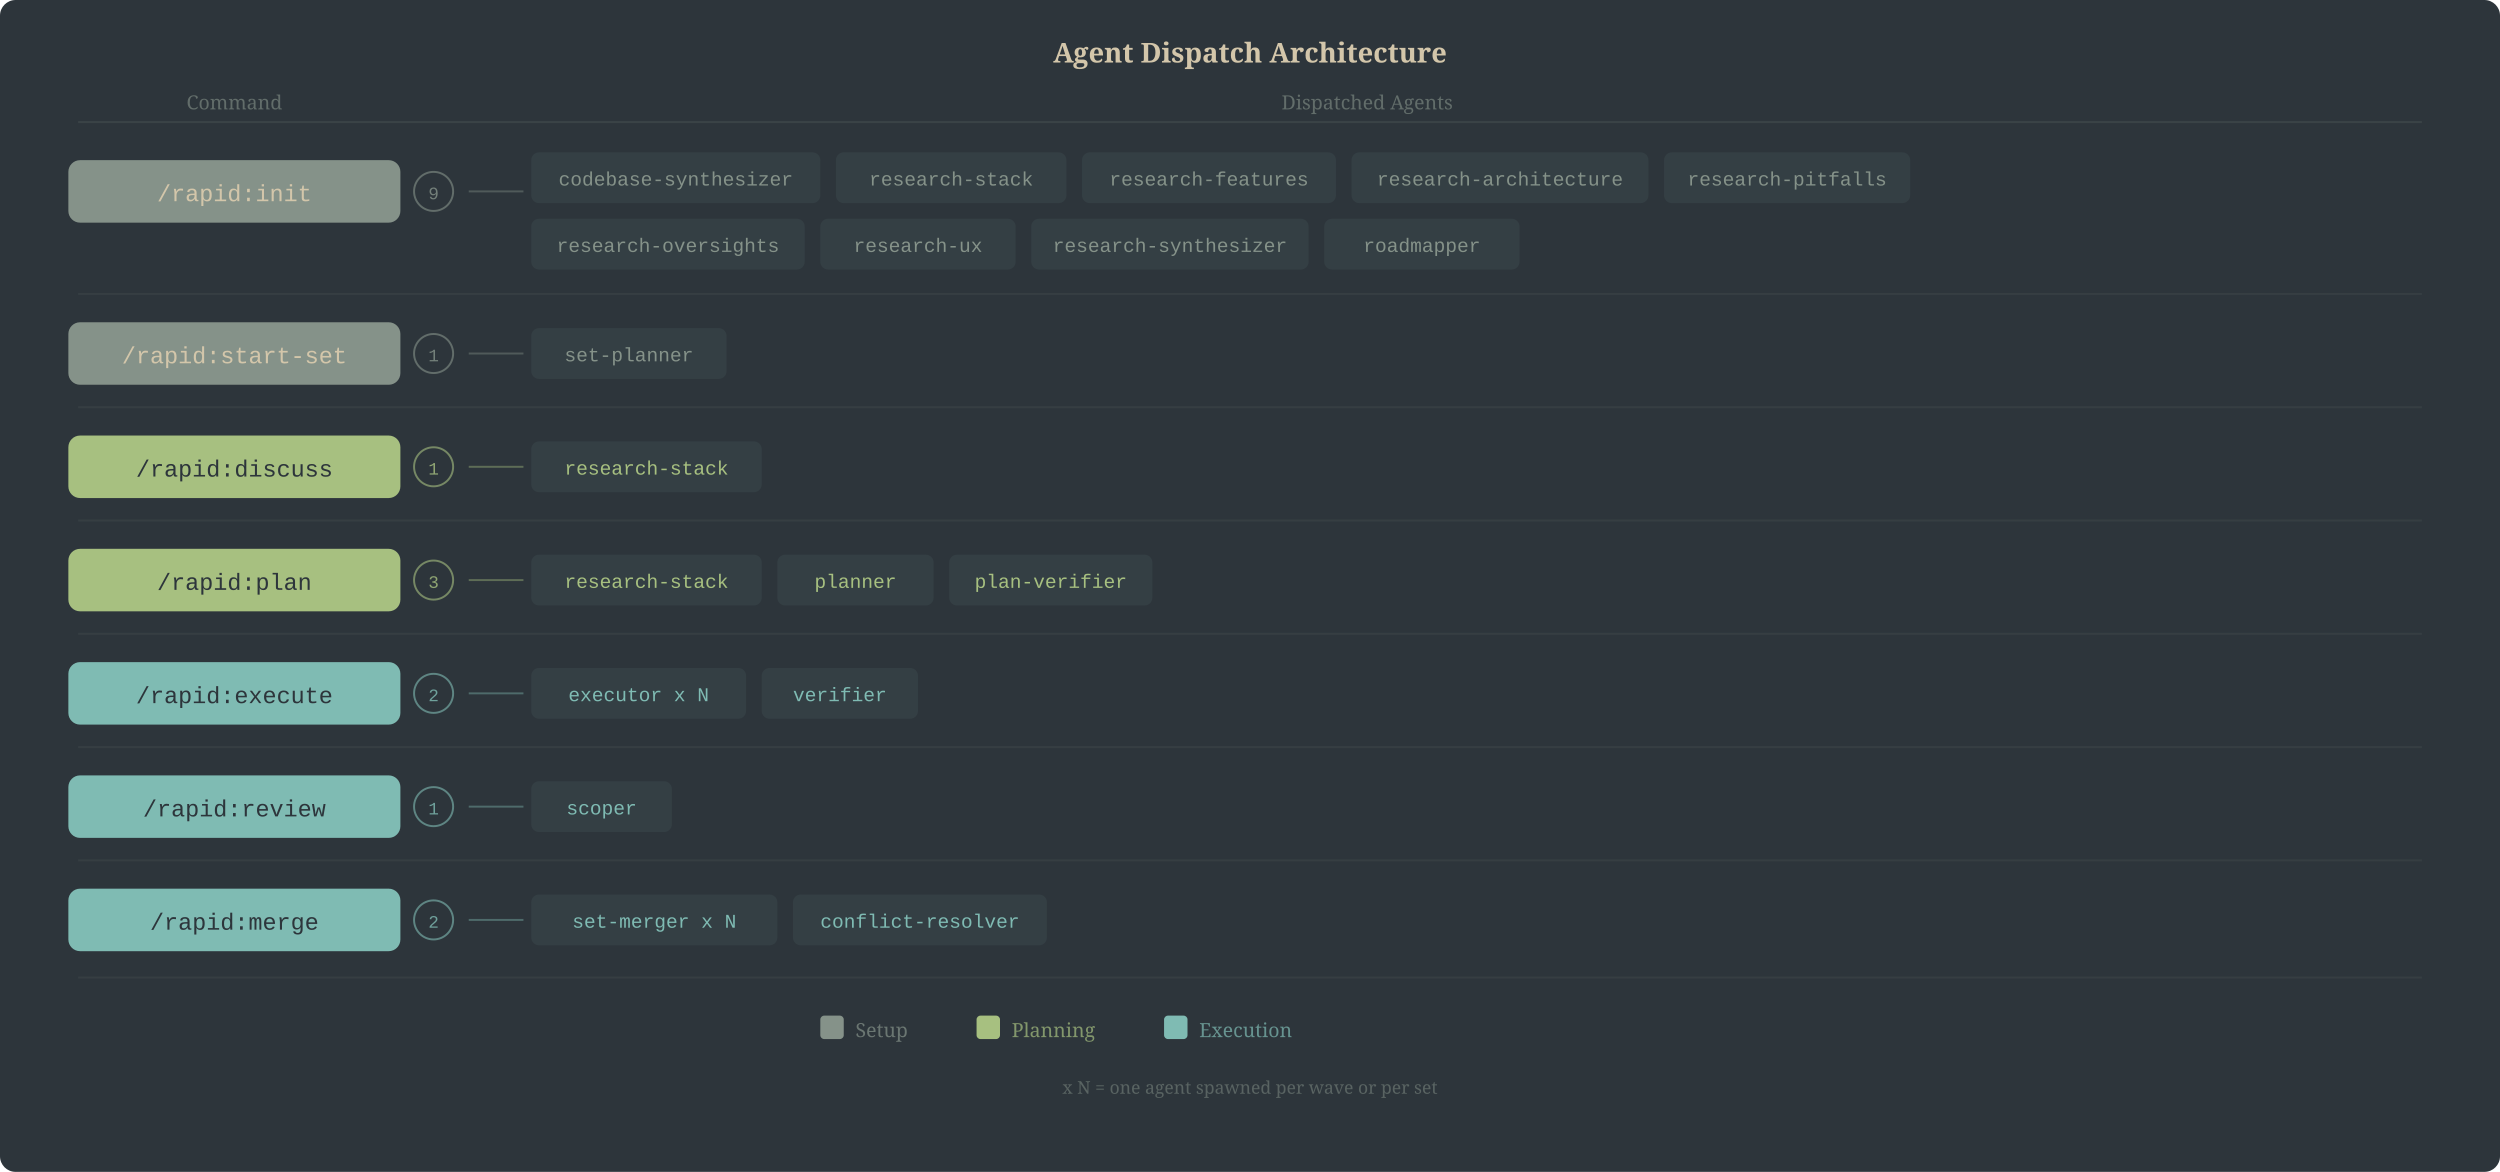
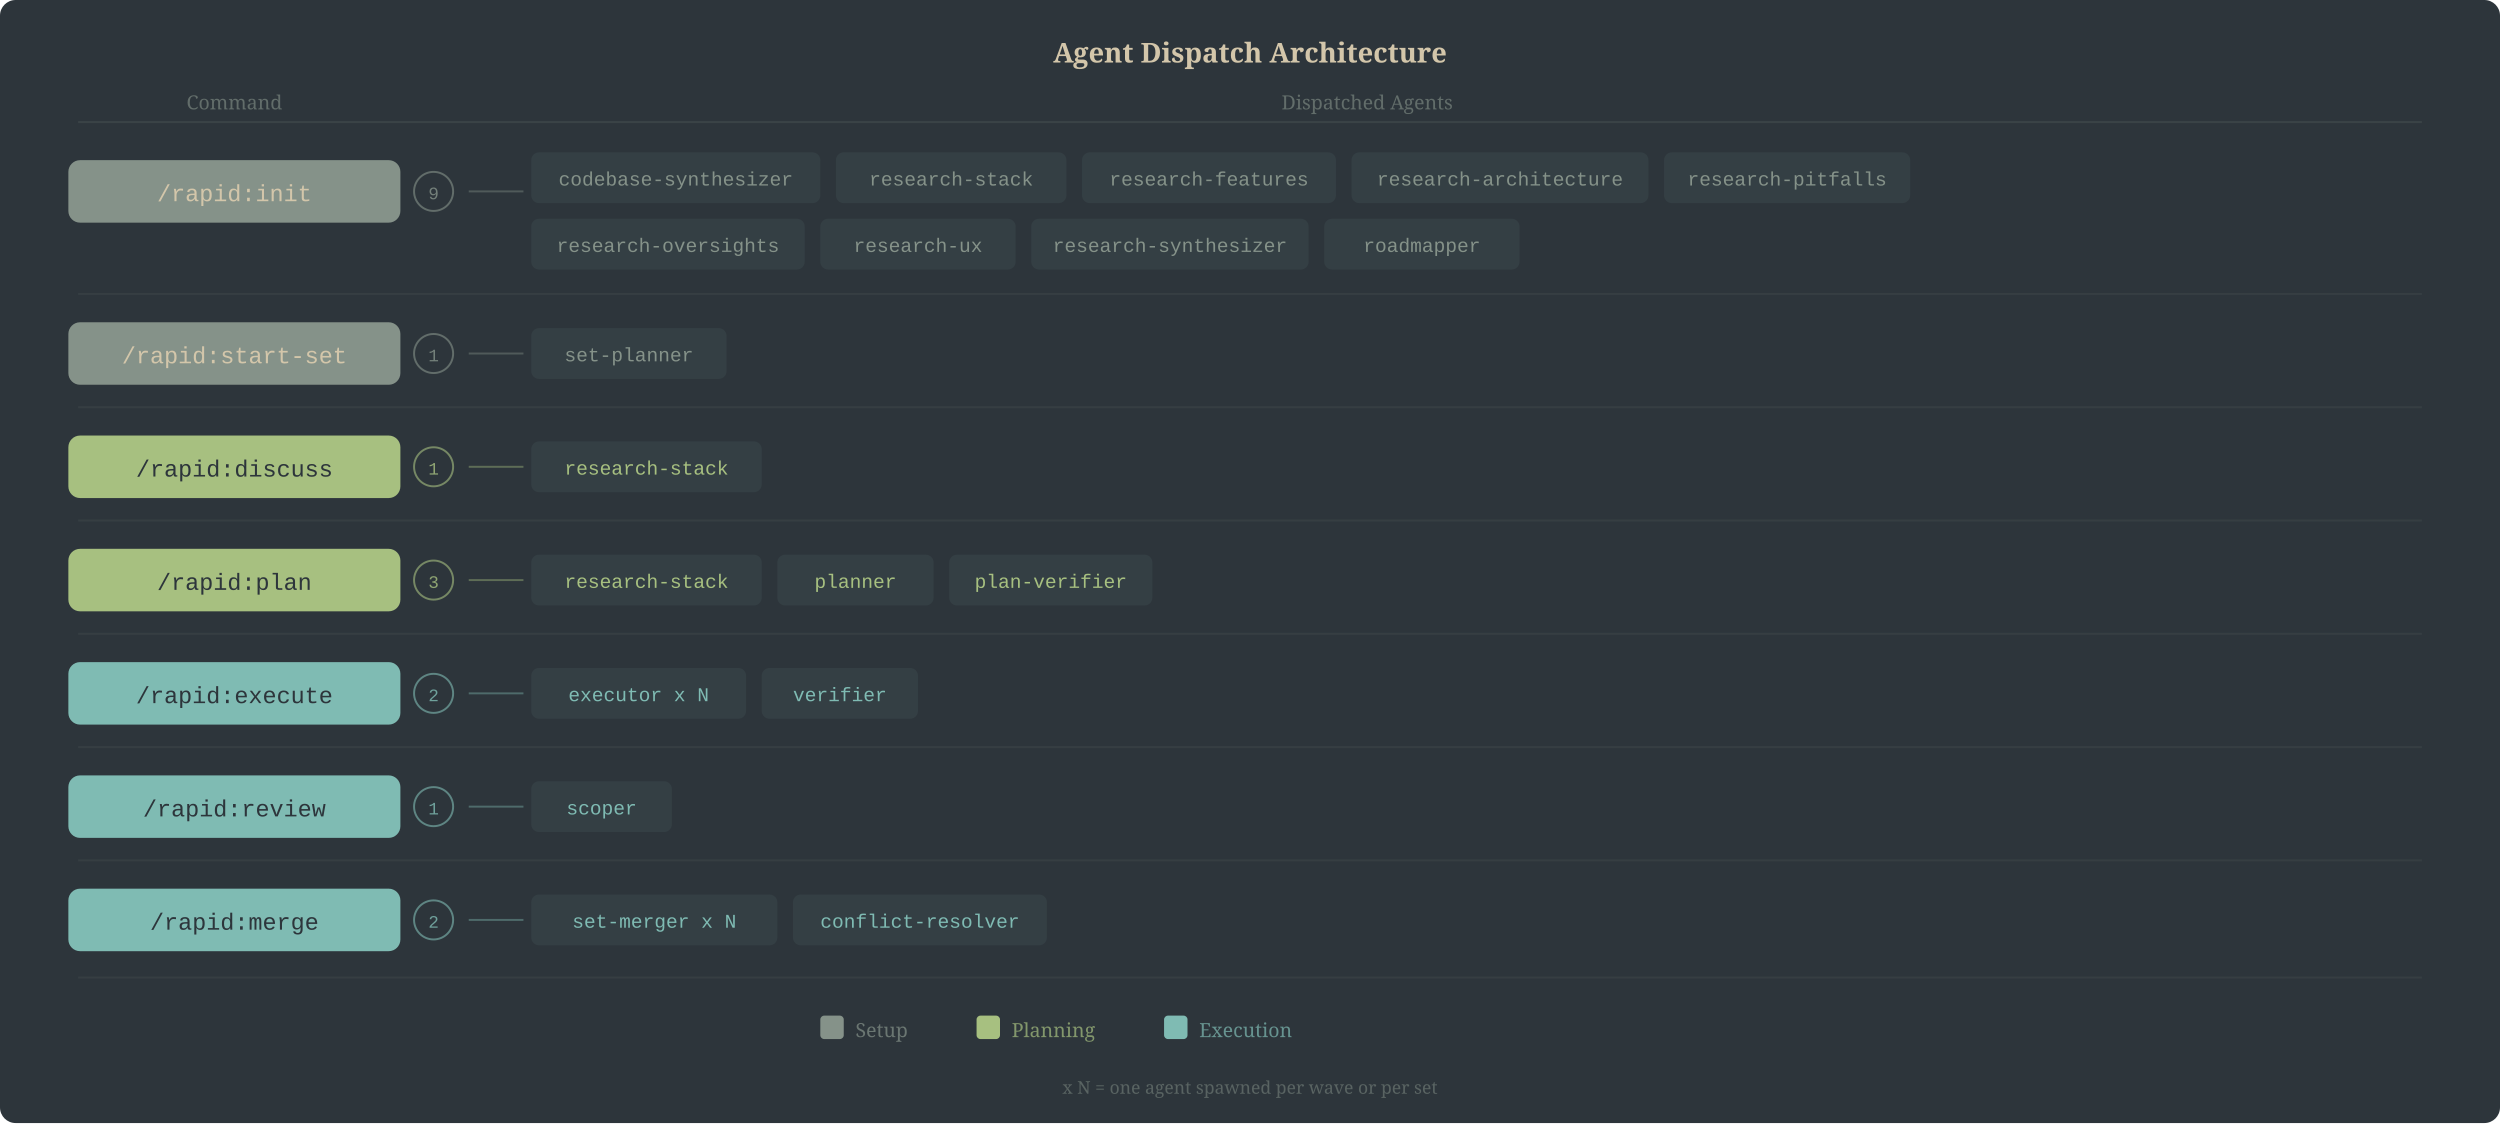
- <svg xmlns="http://www.w3.org/2000/svg" viewBox="0 0 1280 600" width="1280" height="600">
-   <rect fill="#2d353b" width="1280" height="600" rx="8" />
+ <svg xmlns="http://www.w3.org/2000/svg" viewBox="0 0 1280 575">
+   <rect fill="#2d353b" width="1280" height="575" rx="8" />
  <text x="640" y="32" text-anchor="middle" fill="#d3c6aa" font-family="'Noto Serif', Georgia, 'Times New Roman', serif" font-size="14" font-weight="bold">Agent Dispatch Architecture</text>
  <text x="120" y="56" text-anchor="middle" fill="#859289" font-family="'Noto Serif', Georgia, serif" font-size="10" opacity="0.6">Command</text>
  <text x="700" y="56" text-anchor="middle" fill="#859289" font-family="'Noto Serif', Georgia, serif" font-size="10" opacity="0.6">Dispatched Agents</text>
  <rect fill="#859289" opacity="0.15" x="40" y="62" width="1200" height="1" />
  <rect fill="#859289" x="35" y="82" width="170" height="32" rx="6" />
  <text x="120" y="103" text-anchor="middle" fill="#d3c6aa" font-family="'Courier New', 'Liberation Mono', monospace" font-size="12">/rapid:init</text>
  <circle cx="222" cy="98" r="10" fill="none" stroke="#859289" stroke-width="1" opacity="0.6" />
  <text x="222" y="102" text-anchor="middle" fill="#859289" font-family="'Courier New', 'Liberation Mono', monospace" font-size="9" opacity="0.8">9</text>
  <line x1="240" y1="98" x2="268" y2="98" stroke="#859289" stroke-width="1" opacity="0.4" />
  <rect fill="#343f44" x="272" y="78" width="148" height="26" rx="4" />
  <text x="346" y="95" text-anchor="middle" fill="#859289" font-family="'Courier New', 'Liberation Mono', monospace" font-size="10">codebase-synthesizer</text>
  <rect fill="#343f44" x="428" y="78" width="118" height="26" rx="4" />
  <text x="487" y="95" text-anchor="middle" fill="#859289" font-family="'Courier New', 'Liberation Mono', monospace" font-size="10">research-stack</text>
  <rect fill="#343f44" x="554" y="78" width="130" height="26" rx="4" />
  <text x="619" y="95" text-anchor="middle" fill="#859289" font-family="'Courier New', 'Liberation Mono', monospace" font-size="10">research-features</text>
  <rect fill="#343f44" x="692" y="78" width="152" height="26" rx="4" />
  <text x="768" y="95" text-anchor="middle" fill="#859289" font-family="'Courier New', 'Liberation Mono', monospace" font-size="10">research-architecture</text>
  <rect fill="#343f44" x="852" y="78" width="126" height="26" rx="4" />
  <text x="915" y="95" text-anchor="middle" fill="#859289" font-family="'Courier New', 'Liberation Mono', monospace" font-size="10">research-pitfalls</text>
  <rect fill="#343f44" x="272" y="112" width="140" height="26" rx="4" />
  <text x="342" y="129" text-anchor="middle" fill="#859289" font-family="'Courier New', 'Liberation Mono', monospace" font-size="10">research-oversights</text>
  <rect fill="#343f44" x="420" y="112" width="100" height="26" rx="4" />
  <text x="470" y="129" text-anchor="middle" fill="#859289" font-family="'Courier New', 'Liberation Mono', monospace" font-size="10">research-ux</text>
  <rect fill="#343f44" x="528" y="112" width="142" height="26" rx="4" />
  <text x="599" y="129" text-anchor="middle" fill="#859289" font-family="'Courier New', 'Liberation Mono', monospace" font-size="10">research-synthesizer</text>
  <rect fill="#343f44" x="678" y="112" width="100" height="26" rx="4" />
  <text x="728" y="129" text-anchor="middle" fill="#859289" font-family="'Courier New', 'Liberation Mono', monospace" font-size="10">roadmapper</text>
  <rect fill="#859289" opacity="0.1" x="40" y="150" width="1200" height="1" />
  <rect fill="#859289" x="35" y="165" width="170" height="32" rx="6" />
  <text x="120" y="186" text-anchor="middle" fill="#d3c6aa" font-family="'Courier New', 'Liberation Mono', monospace" font-size="12">/rapid:start-set</text>
  <circle cx="222" cy="181" r="10" fill="none" stroke="#859289" stroke-width="1" opacity="0.6" />
  <text x="222" y="185" text-anchor="middle" fill="#859289" font-family="'Courier New', 'Liberation Mono', monospace" font-size="9" opacity="0.8">1</text>
  <line x1="240" y1="181" x2="268" y2="181" stroke="#859289" stroke-width="1" opacity="0.4" />
  <rect fill="#343f44" x="272" y="168" width="100" height="26" rx="4" />
  <text x="322" y="185" text-anchor="middle" fill="#859289" font-family="'Courier New', 'Liberation Mono', monospace" font-size="10">set-planner</text>
  <rect fill="#859289" opacity="0.1" x="40" y="208" width="1200" height="1" />
  <rect fill="#a7c080" x="35" y="223" width="170" height="32" rx="6" />
  <text x="120" y="244" text-anchor="middle" fill="#2d353b" font-family="'Courier New', 'Liberation Mono', monospace" font-size="12">/rapid:discuss</text>
  <circle cx="222" cy="239" r="10" fill="none" stroke="#a7c080" stroke-width="1" opacity="0.6" />
  <text x="222" y="243" text-anchor="middle" fill="#a7c080" font-family="'Courier New', 'Liberation Mono', monospace" font-size="9" opacity="0.8">1</text>
  <line x1="240" y1="239" x2="268" y2="239" stroke="#a7c080" stroke-width="1" opacity="0.4" />
  <rect fill="#343f44" x="272" y="226" width="118" height="26" rx="4" />
  <text x="331" y="243" text-anchor="middle" fill="#a7c080" font-family="'Courier New', 'Liberation Mono', monospace" font-size="10">research-stack</text>
  <rect fill="#859289" opacity="0.1" x="40" y="266" width="1200" height="1" />
  <rect fill="#a7c080" x="35" y="281" width="170" height="32" rx="6" />
  <text x="120" y="302" text-anchor="middle" fill="#2d353b" font-family="'Courier New', 'Liberation Mono', monospace" font-size="12">/rapid:plan</text>
  <circle cx="222" cy="297" r="10" fill="none" stroke="#a7c080" stroke-width="1" opacity="0.6" />
  <text x="222" y="301" text-anchor="middle" fill="#a7c080" font-family="'Courier New', 'Liberation Mono', monospace" font-size="9" opacity="0.8">3</text>
  <line x1="240" y1="297" x2="268" y2="297" stroke="#a7c080" stroke-width="1" opacity="0.4" />
  <rect fill="#343f44" x="272" y="284" width="118" height="26" rx="4" />
  <text x="331" y="301" text-anchor="middle" fill="#a7c080" font-family="'Courier New', 'Liberation Mono', monospace" font-size="10">research-stack</text>
  <rect fill="#343f44" x="398" y="284" width="80" height="26" rx="4" />
  <text x="438" y="301" text-anchor="middle" fill="#a7c080" font-family="'Courier New', 'Liberation Mono', monospace" font-size="10">planner</text>
  <rect fill="#343f44" x="486" y="284" width="104" height="26" rx="4" />
  <text x="538" y="301" text-anchor="middle" fill="#a7c080" font-family="'Courier New', 'Liberation Mono', monospace" font-size="10">plan-verifier</text>
  <rect fill="#859289" opacity="0.1" x="40" y="324" width="1200" height="1" />
  <rect fill="#7fbbb3" x="35" y="339" width="170" height="32" rx="6" />
  <text x="120" y="360" text-anchor="middle" fill="#2d353b" font-family="'Courier New', 'Liberation Mono', monospace" font-size="12">/rapid:execute</text>
  <circle cx="222" cy="355" r="10" fill="none" stroke="#7fbbb3" stroke-width="1" opacity="0.6" />
  <text x="222" y="359" text-anchor="middle" fill="#7fbbb3" font-family="'Courier New', 'Liberation Mono', monospace" font-size="9" opacity="0.8">2</text>
  <line x1="240" y1="355" x2="268" y2="355" stroke="#7fbbb3" stroke-width="1" opacity="0.4" />
  <rect fill="#343f44" x="272" y="342" width="110" height="26" rx="4" />
  <text x="327" y="359" text-anchor="middle" fill="#7fbbb3" font-family="'Courier New', 'Liberation Mono', monospace" font-size="10">executor x N</text>
  <rect fill="#343f44" x="390" y="342" width="80" height="26" rx="4" />
  <text x="430" y="359" text-anchor="middle" fill="#7fbbb3" font-family="'Courier New', 'Liberation Mono', monospace" font-size="10">verifier</text>
  <rect fill="#859289" opacity="0.1" x="40" y="382" width="1200" height="1" />
  <rect fill="#7fbbb3" x="35" y="397" width="170" height="32" rx="6" />
  <text x="120" y="418" text-anchor="middle" fill="#2d353b" font-family="'Courier New', 'Liberation Mono', monospace" font-size="12">/rapid:review</text>
  <circle cx="222" cy="413" r="10" fill="none" stroke="#7fbbb3" stroke-width="1" opacity="0.6" />
  <text x="222" y="417" text-anchor="middle" fill="#7fbbb3" font-family="'Courier New', 'Liberation Mono', monospace" font-size="9" opacity="0.8">1</text>
  <line x1="240" y1="413" x2="268" y2="413" stroke="#7fbbb3" stroke-width="1" opacity="0.4" />
  <rect fill="#343f44" x="272" y="400" width="72" height="26" rx="4" />
  <text x="308" y="417" text-anchor="middle" fill="#7fbbb3" font-family="'Courier New', 'Liberation Mono', monospace" font-size="10">scoper</text>
  <rect fill="#859289" opacity="0.1" x="40" y="440" width="1200" height="1" />
  <rect fill="#7fbbb3" x="35" y="455" width="170" height="32" rx="6" />
  <text x="120" y="476" text-anchor="middle" fill="#2d353b" font-family="'Courier New', 'Liberation Mono', monospace" font-size="12">/rapid:merge</text>
  <circle cx="222" cy="471" r="10" fill="none" stroke="#7fbbb3" stroke-width="1" opacity="0.6" />
  <text x="222" y="475" text-anchor="middle" fill="#7fbbb3" font-family="'Courier New', 'Liberation Mono', monospace" font-size="9" opacity="0.8">2</text>
  <line x1="240" y1="471" x2="268" y2="471" stroke="#7fbbb3" stroke-width="1" opacity="0.4" />
  <rect fill="#343f44" x="272" y="458" width="126" height="26" rx="4" />
  <text x="335" y="475" text-anchor="middle" fill="#7fbbb3" font-family="'Courier New', 'Liberation Mono', monospace" font-size="10">set-merger x N</text>
  <rect fill="#343f44" x="406" y="458" width="130" height="26" rx="4" />
  <text x="471" y="475" text-anchor="middle" fill="#7fbbb3" font-family="'Courier New', 'Liberation Mono', monospace" font-size="10">conflict-resolver</text>
  <rect fill="#859289" opacity="0.1" x="40" y="500" width="1200" height="1" />
  <rect fill="#859289" x="420" y="520" width="12" height="12" rx="2" />
  <text x="438" y="531" fill="#859289" font-family="'Noto Serif', Georgia, serif" font-size="10" opacity="0.7">Setup</text>
  <rect fill="#a7c080" x="500" y="520" width="12" height="12" rx="2" />
  <text x="518" y="531" fill="#a7c080" font-family="'Noto Serif', Georgia, serif" font-size="10" opacity="0.7">Planning</text>
  <rect fill="#7fbbb3" x="596" y="520" width="12" height="12" rx="2" />
  <text x="614" y="531" fill="#7fbbb3" font-family="'Noto Serif', Georgia, serif" font-size="10" opacity="0.7">Execution</text>
  <text x="640" y="560" text-anchor="middle" fill="#859289" font-family="'Noto Serif', Georgia, serif" font-size="9" opacity="0.5">x N = one agent spawned per wave or per set</text>
</svg>
